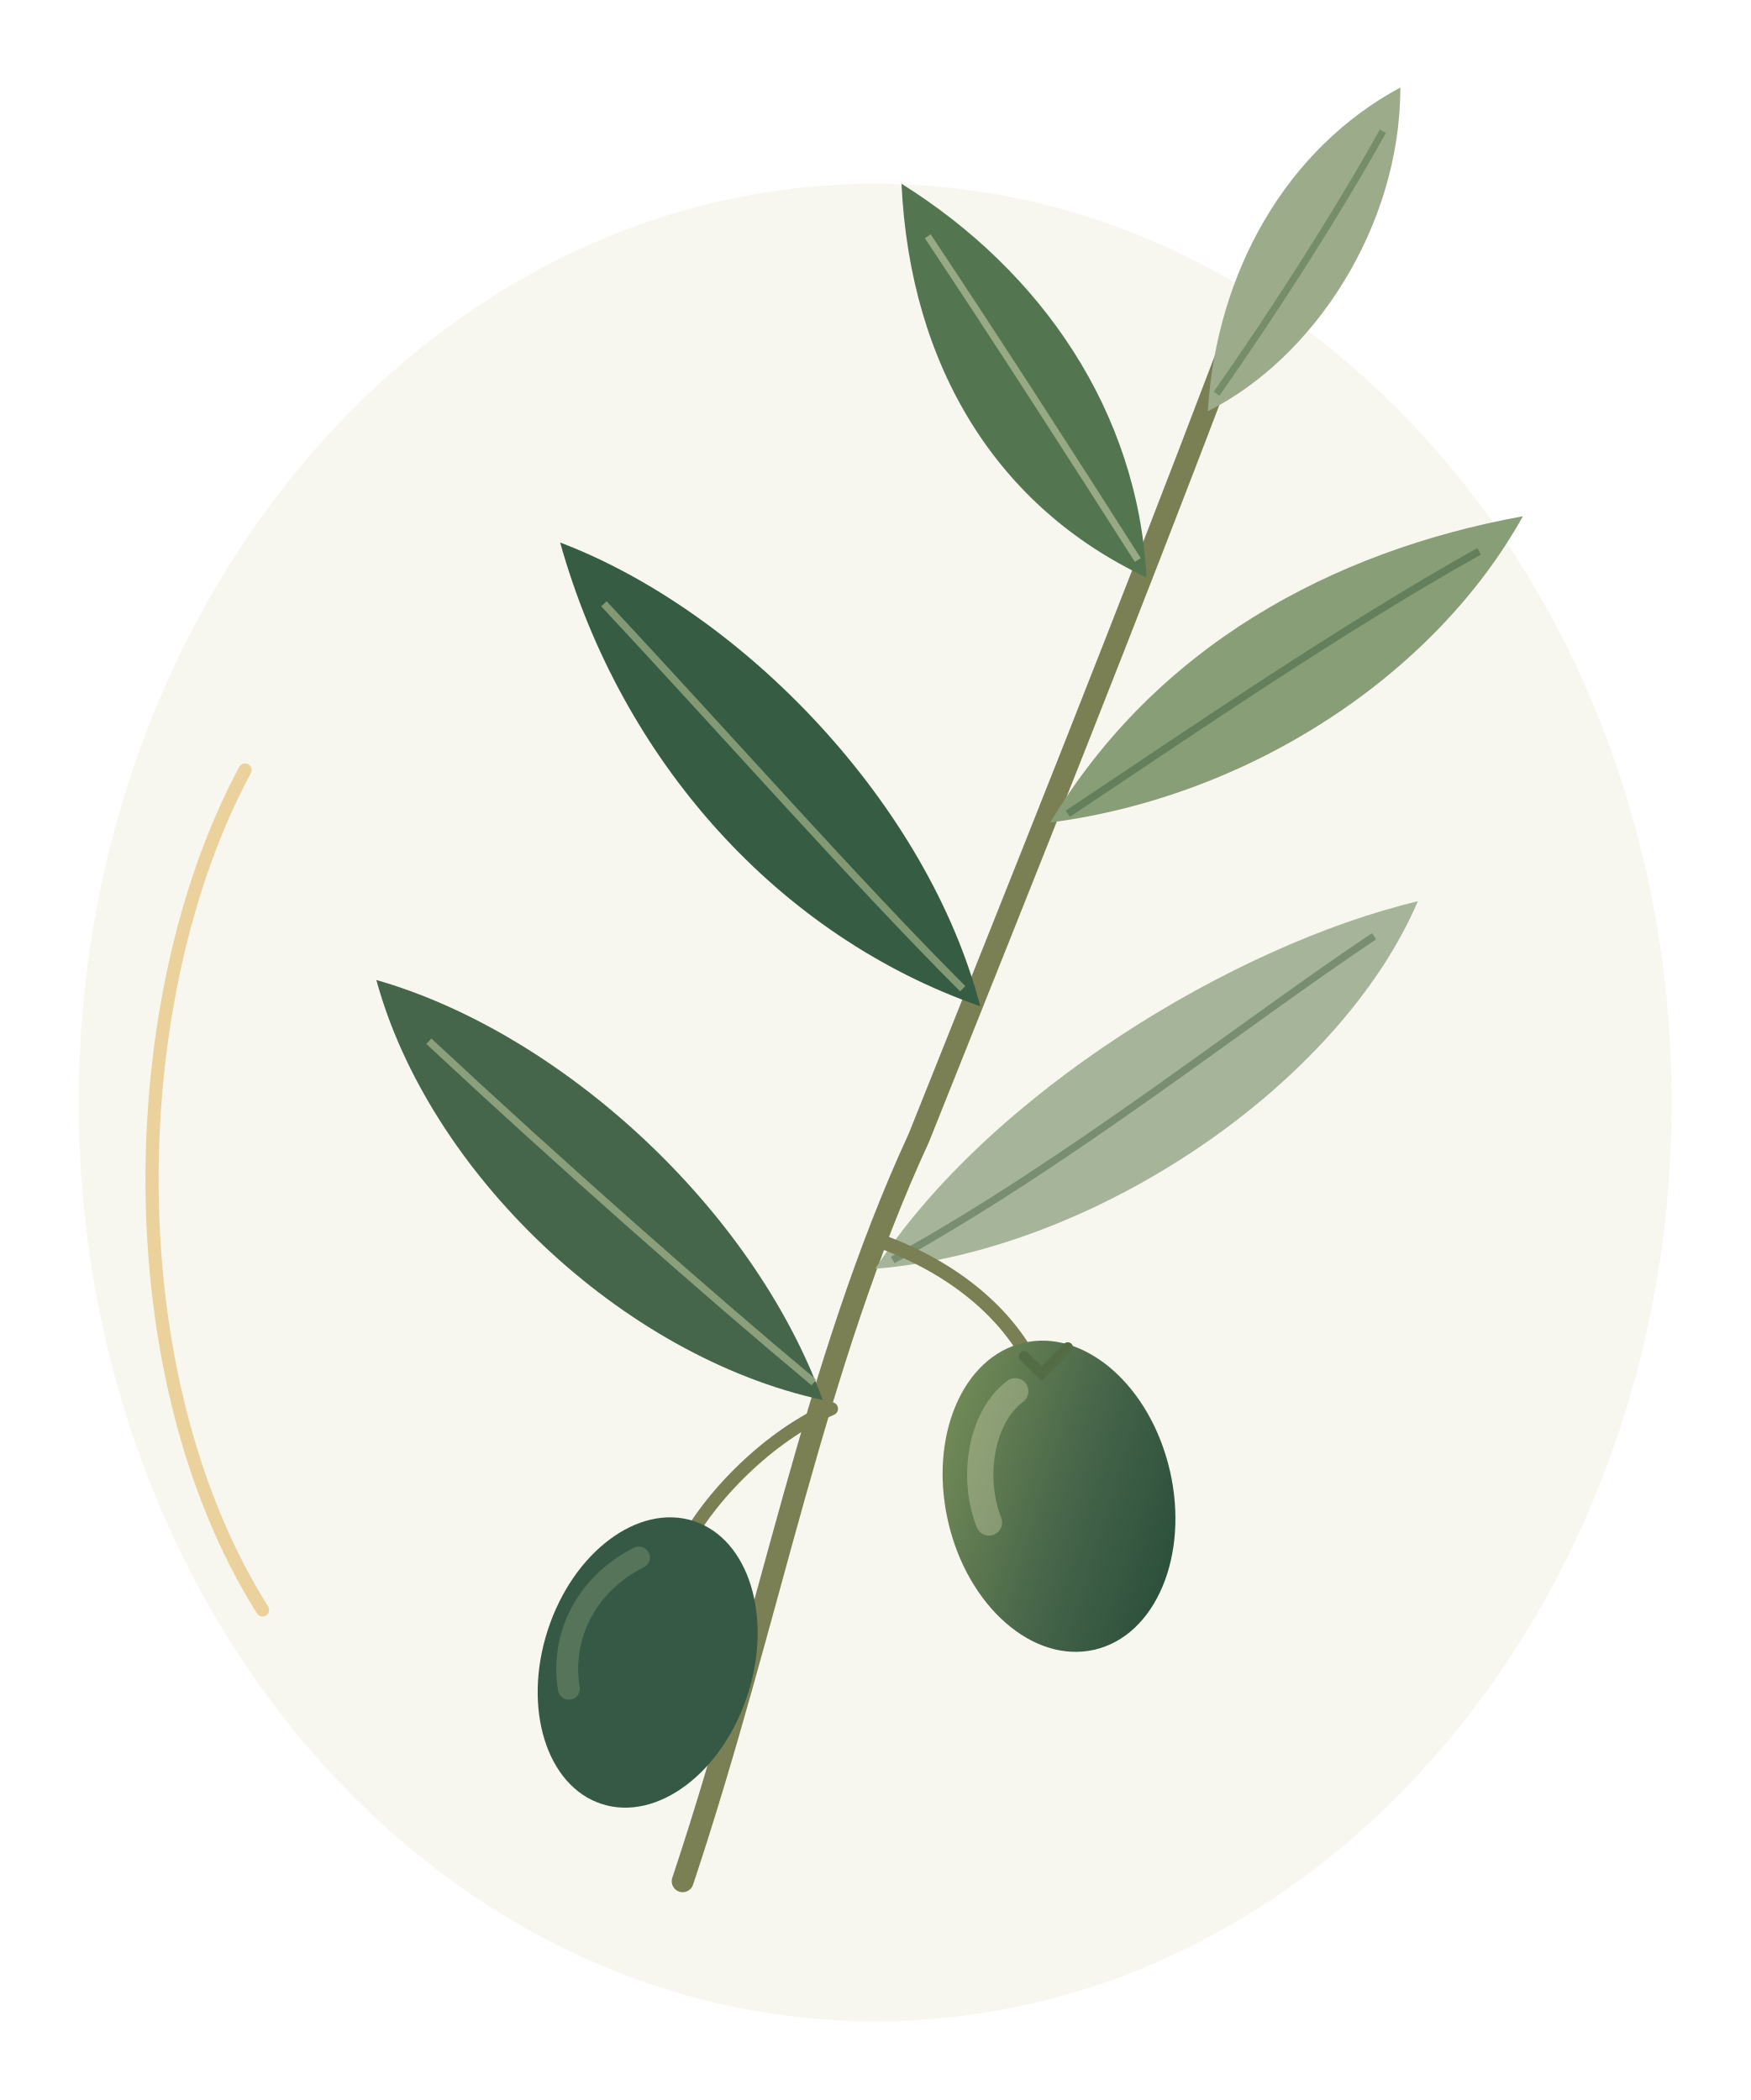
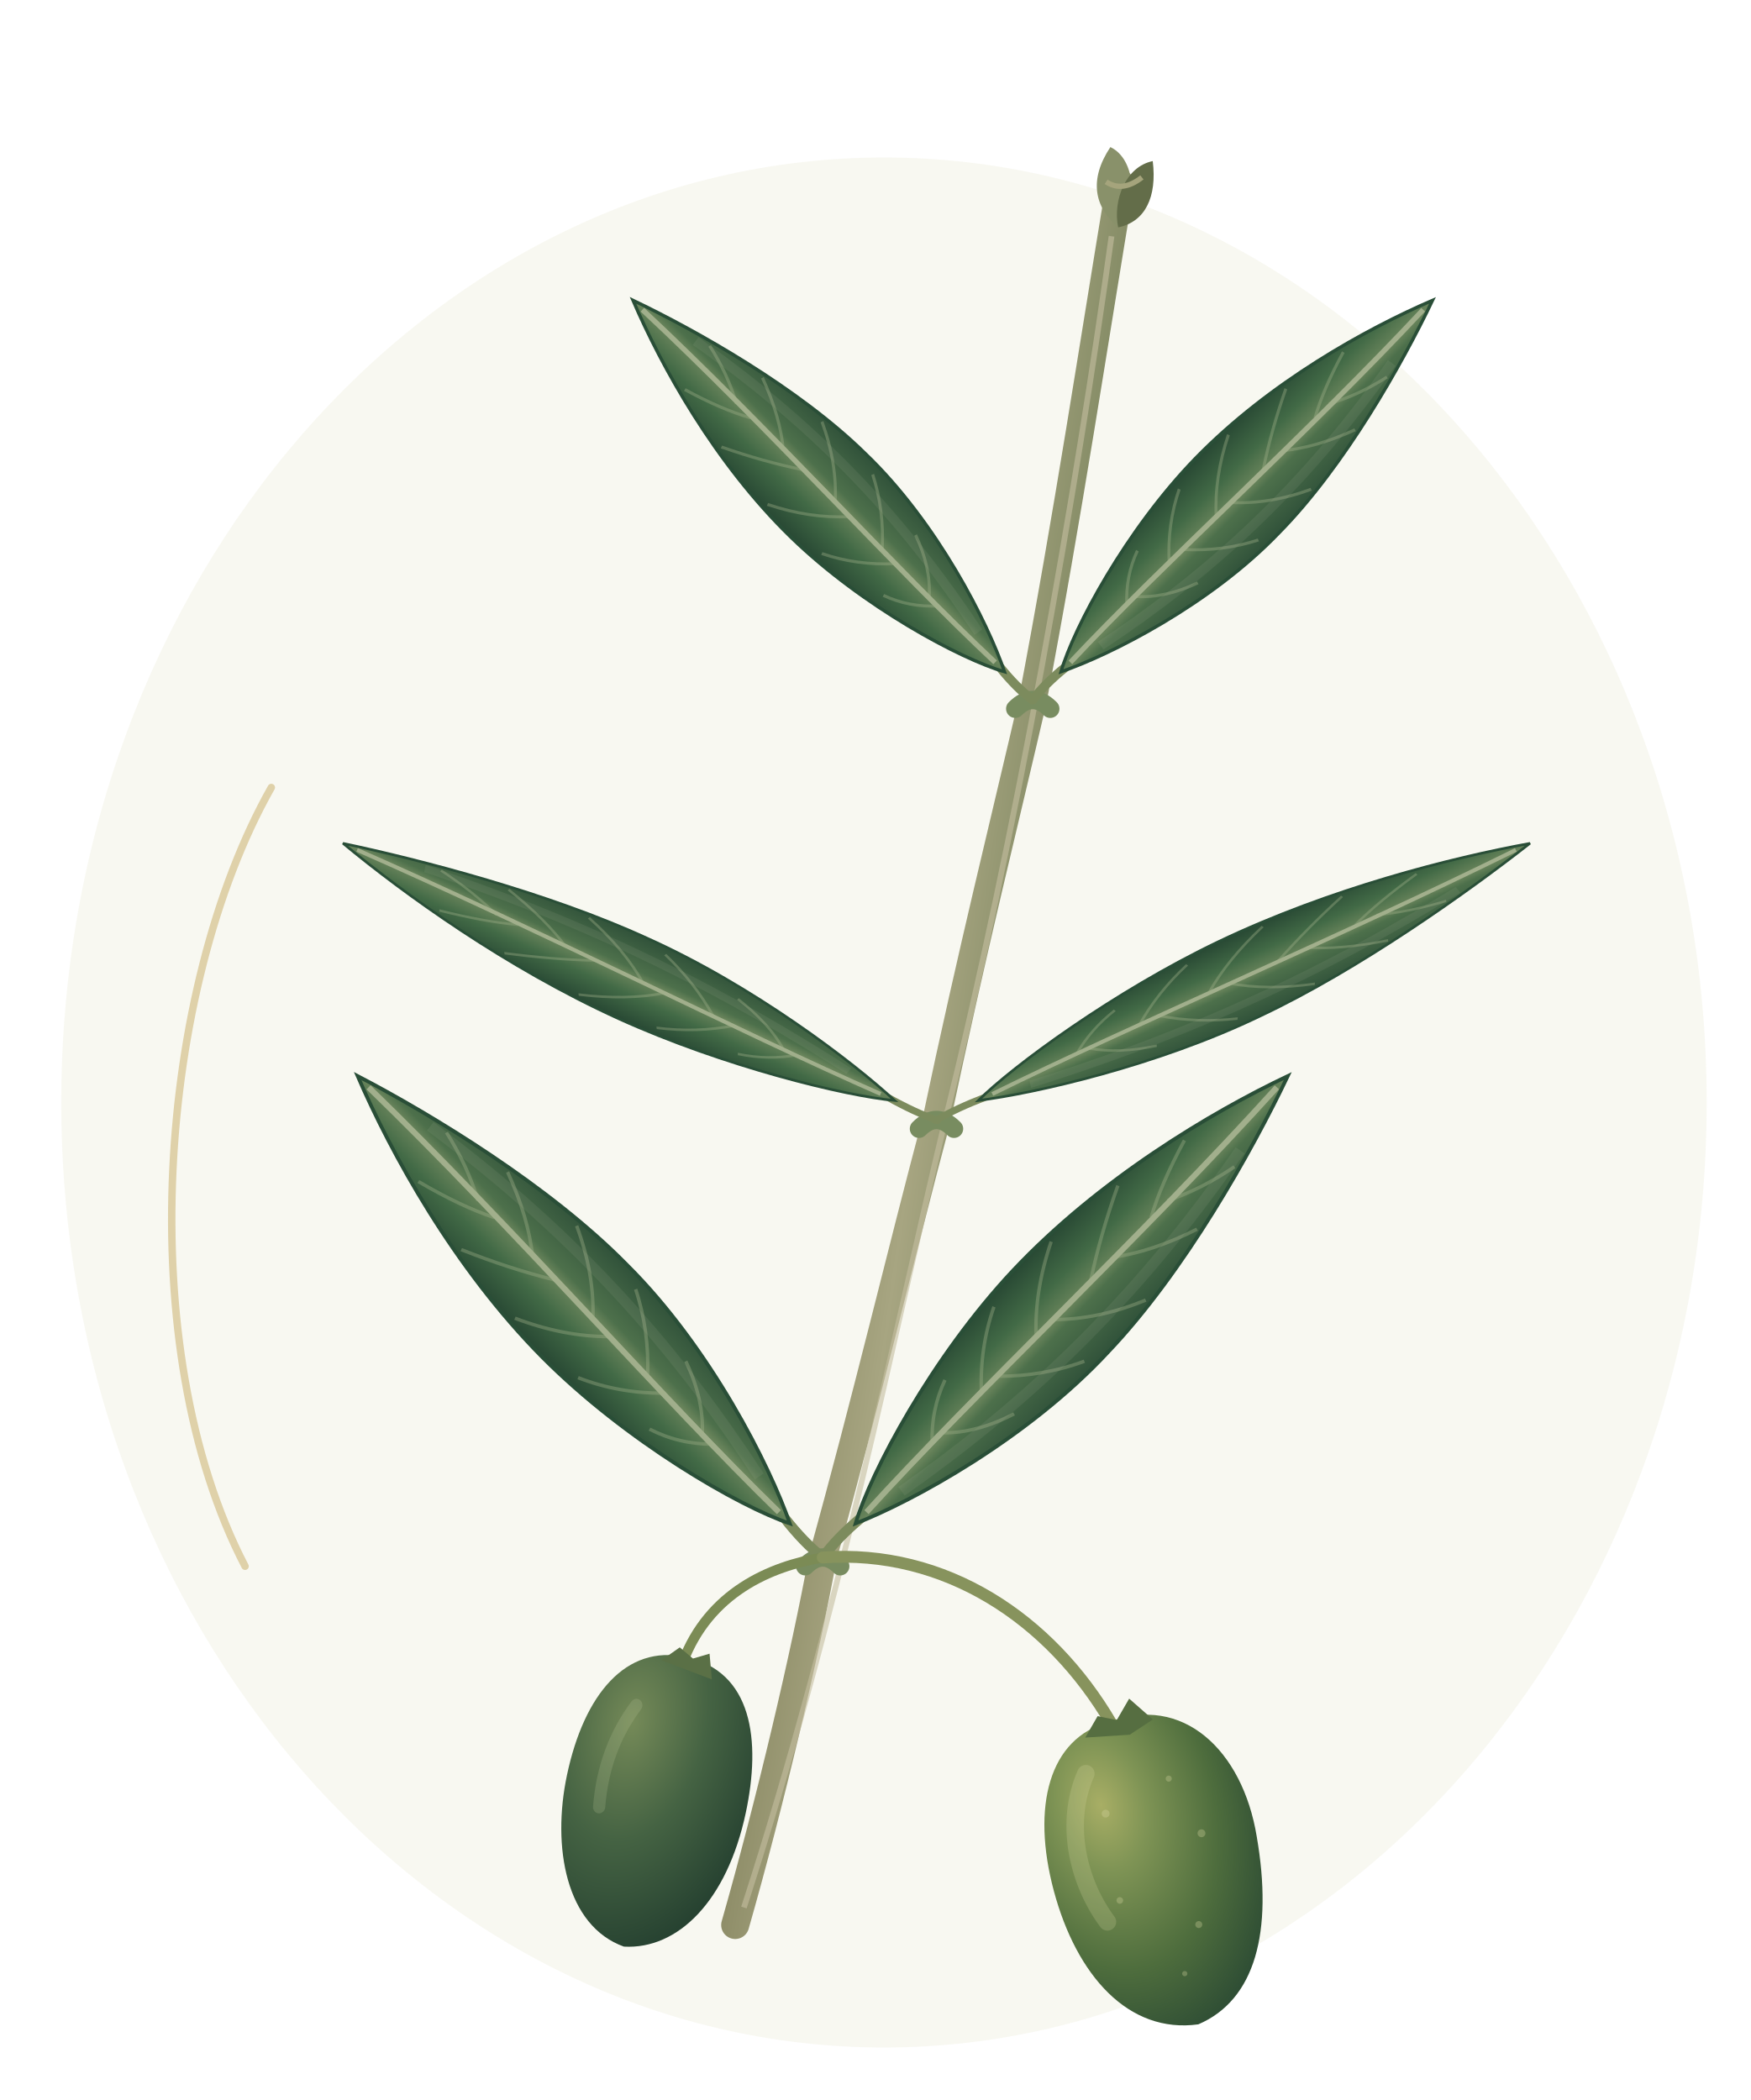
- <svg xmlns="http://www.w3.org/2000/svg" viewBox="0 0 200 240" role="img" aria-labelledby="olive-title olive-desc">
+ <svg xmlns="http://www.w3.org/2000/svg" xmlns:xlink="http://www.w3.org/1999/xlink" viewBox="0 0 200 240" role="img" aria-labelledby="olive-title olive-desc">
  <defs>
-     <linearGradient id="olive-skin" x1="0" y1="0" x2="1" y2=".8">
-       <stop stop-color="#80965b" />
-       <stop offset=".6" stop-color="#456449" />
-       <stop offset="1" stop-color="#294d3a" />
+     <linearGradient id="blade" x1="-9" y1="-40" x2="9" y2="-40" gradientUnits="userSpaceOnUse">
+       <stop stop-color="#203e2e" />
+       <stop offset=".34" stop-color="#426a46" />
+       <stop offset=".52" stop-color="#69845b" />
+       <stop offset=".59" stop-color="#4d704b" />
+       <stop offset="1" stop-color="#2a4b36" />
    </linearGradient>
+     <linearGradient id="bark" x1="86" y1="130" x2="122" y2="135" gradientUnits="userSpaceOnUse">
+       <stop stop-color="#777751" />
+       <stop offset=".5" stop-color="#a7a581" />
+       <stop offset="1" stop-color="#6b7951" />
+     </linearGradient>
+     <radialGradient id="olive-green" cx="32%" cy="25%" r="83%">
+       <stop stop-color="#a8ae65" />
+       <stop offset=".25" stop-color="#7f9455" />
+       <stop offset=".64" stop-color="#4e6d3d" />
+       <stop offset="1" stop-color="#2a4933" />
+     </radialGradient>
+     <radialGradient id="olive-dark" cx="29%" cy="25%" r="90%">
+       <stop stop-color="#758a58" />
+       <stop offset=".45" stop-color="#456343" />
+       <stop offset="1" stop-color="#203b2d" />
+     </radialGradient>
+     <g id="leaf-blade">
+       <path d="M0 0 Q-.4-3 0-7" fill="none" stroke="#7c8b5d" stroke-width="1.25" stroke-linecap="round" />
+       <path d="M0-6 C-3-12-7.4-28-7.6-43 C-7.8-59-3.6-75 0-85 C3.2-75 7.5-58 7.6-44 C7.9-29 3.1-13 0-6Z" fill="url(#blade)" stroke="#294e37" stroke-width=".45" />
+       <path d="M0-8 C-.6-28 .8-58 0-83" fill="none" stroke="#b8c0a0" stroke-width=".7" opacity=".72" />
+       <g fill="none" stroke="#a0b08a" stroke-width=".42" opacity=".38">
+         <path d="M0-20 Q-3-23-4.3-27 M0-29 Q-4-33-6.2-38 M0-39 Q-4-43-6.7-49 M0-49 Q-3-54-5.6-60 M0-60 Q-2-64-3.6-70" />
+         <path d="M0-22 Q3-25 4.6-30 M0-32 Q4-36 6.3-41 M0-42 Q4-46 6.5-52 M0-53 Q3-57 5-63 M0-63 Q2-67 3-72" />
+       </g>
+       <path d="M1.3-13 C4.6-31 5.9-50 2.1-74" fill="none" stroke="#c5c9ad" stroke-width="1.3" opacity=".09" />
+     </g>
+     <g id="olive-fruit">
+       <path d="M-1-17 C8-18 13-10 12 0 C11 11 7 18 0 19 C-8 18-12 10-12 0 C-12-10-8-17-1-17Z" fill="url(#olive-green)" />
+       <path d="M-5-12 C-9-7-9 0-7 5" fill="none" stroke="#e1dfaa" stroke-width="2" stroke-linecap="round" opacity=".2" />
+       <g fill="#d5d5a0" opacity=".32">
+         <circle cx="-4" cy="-7" r=".45" />
+         <circle cx="4" cy="-9" r=".35" />
+         <circle cx="6" cy="-2" r=".45" />
+         <circle cx="-5" cy="3" r=".38" />
+         <circle cx="3" cy="8" r=".4" />
+         <circle cx="0" cy="13" r=".3" />
+       </g>
+       <path d="M-4-16 L-2-18 L0-17 L2-19 L4-16 L1-15Z" fill="#566e41" />
+     </g>
  </defs>
  <style>
-     .twig { transform-origin:80px 213px; animation:olive-breeze 8s ease-in-out infinite; }
-     .leaf { animation:leaf-breeze 6.5s ease-in-out infinite; }
-     .leaf-a { transform-origin:94px 160px; }
-     .leaf-b { transform-origin:100px 145px; animation-delay:-2.2s; }
-     .leaf-c { transform-origin:112px 115px; animation-delay:-.9s; }
-     .leaf-d { transform-origin:120px 94px; animation-delay:-3.1s; }
-     .leaf-e { transform-origin:131px 66px; animation-delay:-1.6s; }
-     .leaf-f { transform-origin:138px 47px; animation-delay:-4s; }
-     .fruit { transform-origin:101px 142px; animation:fruit-breeze 7s ease-in-out infinite; }
-     .fruit-back { transform-origin:95px 161px; animation-delay:-2.4s; }
-     @keyframes olive-breeze { 0%,100% { transform:rotate(-1.7deg); } 50% { transform:rotate(1.8deg); } }
-     @keyframes leaf-breeze { 0%,100% { transform:rotate(-1.6deg); } 50% { transform:rotate(2.2deg); } }
-     @keyframes fruit-breeze { 0%,100% { transform:rotate(-1deg); } 50% { transform:rotate(2deg); } }
-     @media (prefers-reduced-motion:reduce) { .twig,.leaf,.fruit { animation:none; } }
+     .olive-twig { transform-origin:84px 220px; animation:olive-breeze 9s ease-in-out infinite; }
+     @keyframes olive-breeze { 0%,100% {transform:rotate(-1deg)} 50% {transform:rotate(1.1deg)} }
+     @media(prefers-reduced-motion:reduce) { .olive-twig {animation:none} }
  </style>
-   <ellipse cx="100" cy="126" rx="91" ry="105" fill="#f7f7f0" fill-opacity=".97" />
-   <path d="M30 184 C13 157 14 114 28 88" fill="none" stroke="#e8c886" stroke-width="1.5" stroke-linecap="round" opacity=".8" />
-   <g class="twig">
-     <path d="M78 215 C88 185 93 156 105 130 C117 100 129 70 140 41" fill="none" stroke="#7a8054" stroke-width="2.5" stroke-linecap="round" />
-     <g class="leaf leaf-a">
-       <path d="M94 160 C71 155 49 134 43 112 C64 118 86 138 94 160Z" fill="#45664b" />
-       <path d="M49 119 C64 133 81 148 93 158" fill="none" stroke="#a2b18a" stroke-width=".85" opacity=".75" />
+   <ellipse cx="101" cy="126" rx="94" ry="108" fill="#f7f7f0" fill-opacity=".98" />
+   <path d="M28 179 C15 154 18 113 31 90" fill="none" stroke="#d1bc83" stroke-width=".85" opacity=".65" stroke-linecap="round" />
+   <g class="olive-twig">
+     <path d="M84 220 C88 206 92 189 94 178 C99 160 103 143 107 128 C111 109 115 93 118 80 C122 59 125 39 128 21" fill="none" stroke="url(#bark)" stroke-width="3.2" stroke-linecap="round" />
+     <path d="M85 218 C96 184 102 153 108 128 C116 96 123 56 127 27" fill="none" stroke="#c4bea0" stroke-width=".65" opacity=".6" />
+     <g class="opposite-pair" id="pair-lower" data-node="94,178" transform="translate(94 178)">
+       <path d="M-2 1 Q0-1 2 1" fill="none" stroke="#788c60" stroke-width="2.1" stroke-linecap="round" />
+       <g class="leaf-left" transform="rotate(-44) scale(0.94 0.9)">
+         <use xlink:href="#leaf-blade" />
+       </g>
+       <g class="leaf-right" transform="rotate(44) scale(0.94 0.9)">
+         <use xlink:href="#leaf-blade" />
+       </g>
    </g>
-     <g class="leaf leaf-b">
-       <path d="M100 145 C113 125 141 108 162 103 C153 124 125 143 100 145Z" fill="#a6b49a" />
-       <path d="M102 144 C122 133 142 117 157 107" fill="none" stroke="#667e5e" stroke-width=".85" opacity=".7" />
+     <g class="opposite-pair" id="pair-middle" data-node="107,128" transform="translate(107 128)">
+       <path d="M-2 1 Q0-1 2 1" fill="none" stroke="#788c60" stroke-width="2.1" stroke-linecap="round" />
+       <g class="leaf-left" transform="rotate(-65) scale(0.64 0.88)">
+         <use xlink:href="#leaf-blade" />
+       </g>
+       <g class="leaf-right" transform="rotate(65) scale(0.64 0.88)">
+         <use xlink:href="#leaf-blade" />
+       </g>
    </g>
-     <g class="leaf leaf-c">
-       <path d="M112 115 C89 107 71 87 64 62 C85 70 106 92 112 115Z" fill="#365d43" />
-       <path d="M69 69 C83 84 98 101 110 113" fill="none" stroke="#9bad83" stroke-width=".85" opacity=".75" />
+     <g class="opposite-pair" id="pair-upper" data-node="118,80" transform="translate(118 80)">
+       <path d="M-2 1 Q0-1 2 1" fill="none" stroke="#788c60" stroke-width="2.1" stroke-linecap="round" />
+       <g class="leaf-left" transform="rotate(-45) scale(0.84 0.76)">
+         <use xlink:href="#leaf-blade" />
+       </g>
+       <g class="leaf-right" transform="rotate(45) scale(0.84 0.76)">
+         <use xlink:href="#leaf-blade" />
+       </g>
    </g>
-     <g class="leaf leaf-d">
-       <path d="M120 94 C132 74 152 63 174 59 C164 77 143 91 120 94Z" fill="#879e76" />
-       <path d="M122 93 C137 83 153 72 169 63" fill="none" stroke="#526e4f" stroke-width=".85" opacity=".65" />
+     <g transform="translate(128 24) rotate(7)">
+       <path d="M0 2 C-3 0-4-3-2-7 C1-6 2-1 0 2Z" fill="#89916a" />
+       <path d="M0 2 C3 1 4-2 3-6 C0-5-1-1 0 2Z" fill="#636d49" />
+       <path d="M-2-3 Q0-2 2-4" fill="none" stroke="#a5a47c" stroke-width=".6" />
    </g>
-     <g class="leaf leaf-e">
-       <path d="M131 66 C114 58 104 42 103 21 C119 31 130 47 131 66Z" fill="#537650" />
-       <path d="M106 27 C114 39 123 53 130 64" fill="none" stroke="#b3c19b" stroke-width=".8" opacity=".7" />
-     </g>
-     <g class="leaf leaf-f">
-       <path d="M138 47 C139 31 147 17 160 10 C160 26 150 41 138 47Z" fill="#9cac8b" />
-       <path d="M139 45 C146 35 153 24 158 15" fill="none" stroke="#66805b" stroke-width=".8" opacity=".7" />
-     </g>
-     <g class="fruit fruit-back">
-       <path d="M95 161 C88 164 81 171 78 177" fill="none" stroke="#7a8054" stroke-width="1.5" stroke-linecap="round" />
-       <ellipse cx="74" cy="190" rx="12" ry="17" transform="rotate(18 74 190)" fill="#365946" />
-       <path d="M73 178 C67 181 64 187 65 193" fill="none" stroke="#a1b48b" stroke-width="2.5" stroke-linecap="round" opacity=".3" />
-     </g>
-     <g class="fruit">
-       <path d="M101 142 C109 145 115 150 118 156" fill="none" stroke="#7a8054" stroke-width="1.6" stroke-linecap="round" />
-       <ellipse cx="121" cy="171" rx="13" ry="18" transform="rotate(-13 121 171)" fill="url(#olive-skin)" />
-       <path d="M116 159 C112 162 111 169 113 174" fill="none" stroke="#d0d6ad" stroke-width="3" stroke-linecap="round" opacity=".38" />
-       <path d="M117 155 L119 157 L122 154" fill="none" stroke="#536c45" stroke-width="1.2" stroke-linecap="round" />
+     <g class="axillary-fruits" data-node="94,178">
+       <path d="M94 178 C88 179 81 182 78 190" fill="none" stroke="#7b8b55" stroke-width="1.15" stroke-linecap="round" />
+       <g transform="translate(75 205) rotate(12) scale(.87 .94)">
+         <path d="M0-17 C9-17 12-9 12 0 C12 11 7 18 0 19 C-8 18-12 9-12 0 C-12-10-8-17 0-17Z" fill="url(#olive-dark)" />
+         <path d="M-5-10 Q-8-4-7 3" fill="none" stroke="#cad1a6" stroke-width="1.6" stroke-linecap="round" opacity=".18" />
+         <path d="M-3-16 L-1-18 L1-17 L3-18 L4-15Z" fill="#5a7046" />
+       </g>
+       <path d="M94 178 C108 177 120 185 127 197" fill="none" stroke="#87935d" stroke-width="1.35" stroke-linecap="round" />
+       <g transform="translate(132 213) rotate(-15)">
+         <use xlink:href="#olive-fruit" />
+       </g>
    </g>
  </g>
</svg>
